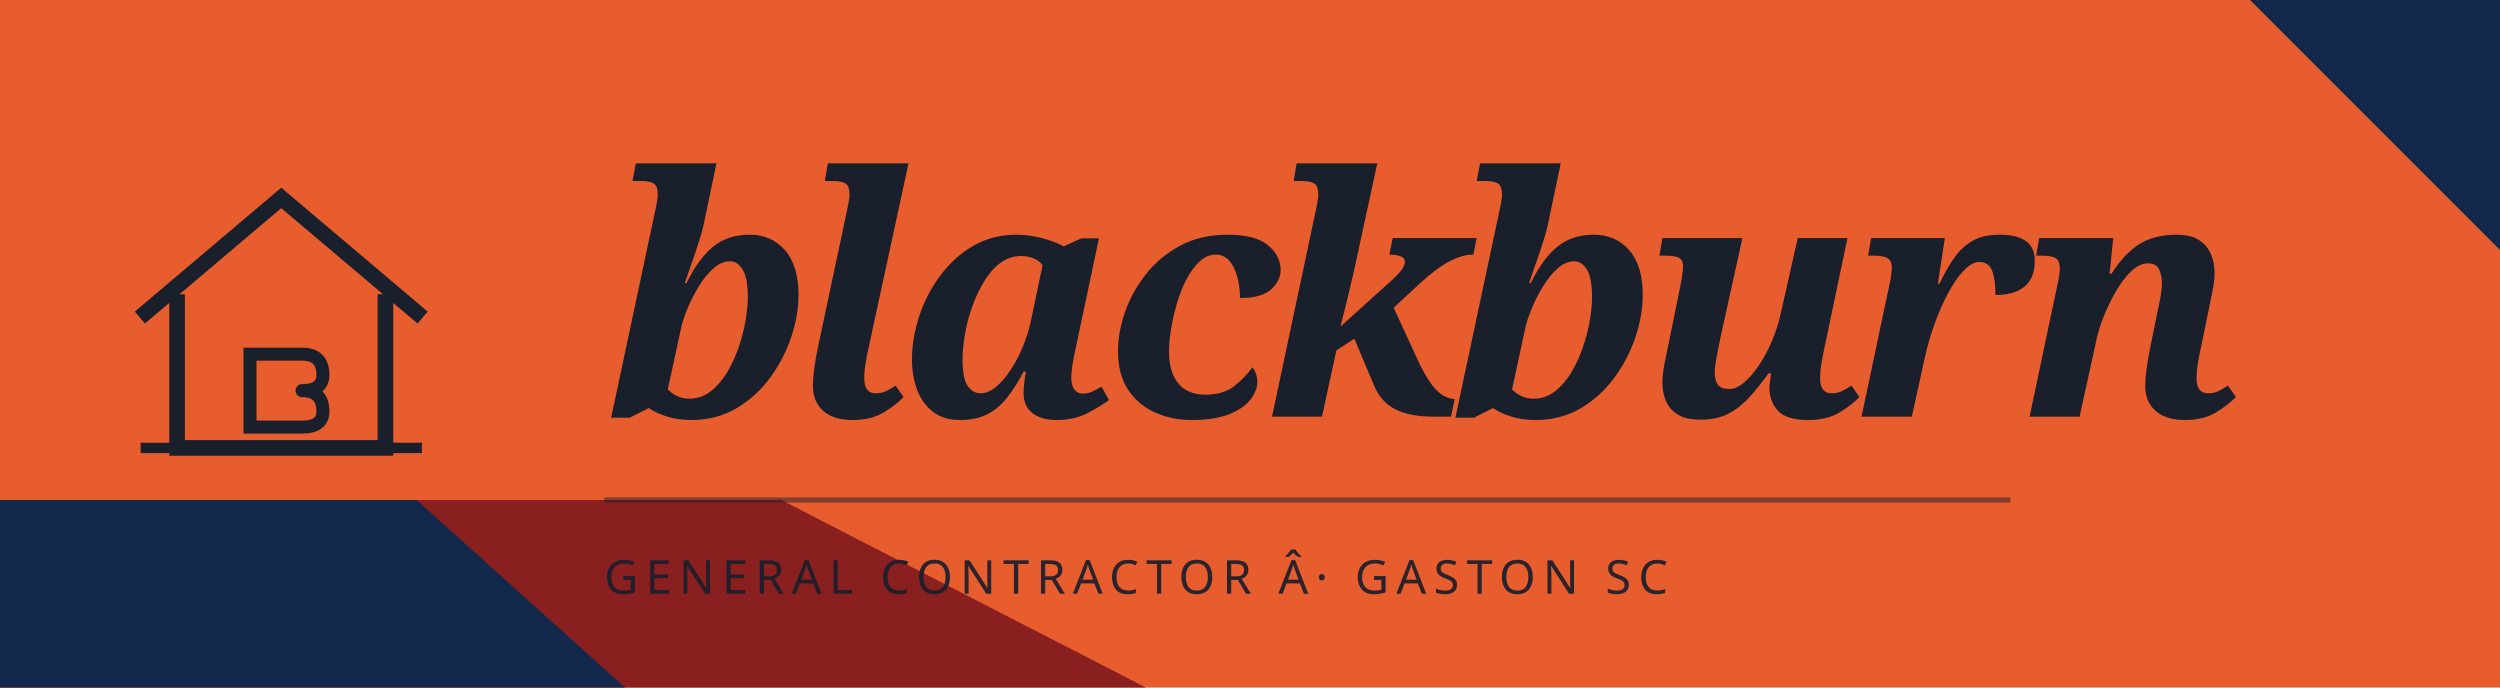
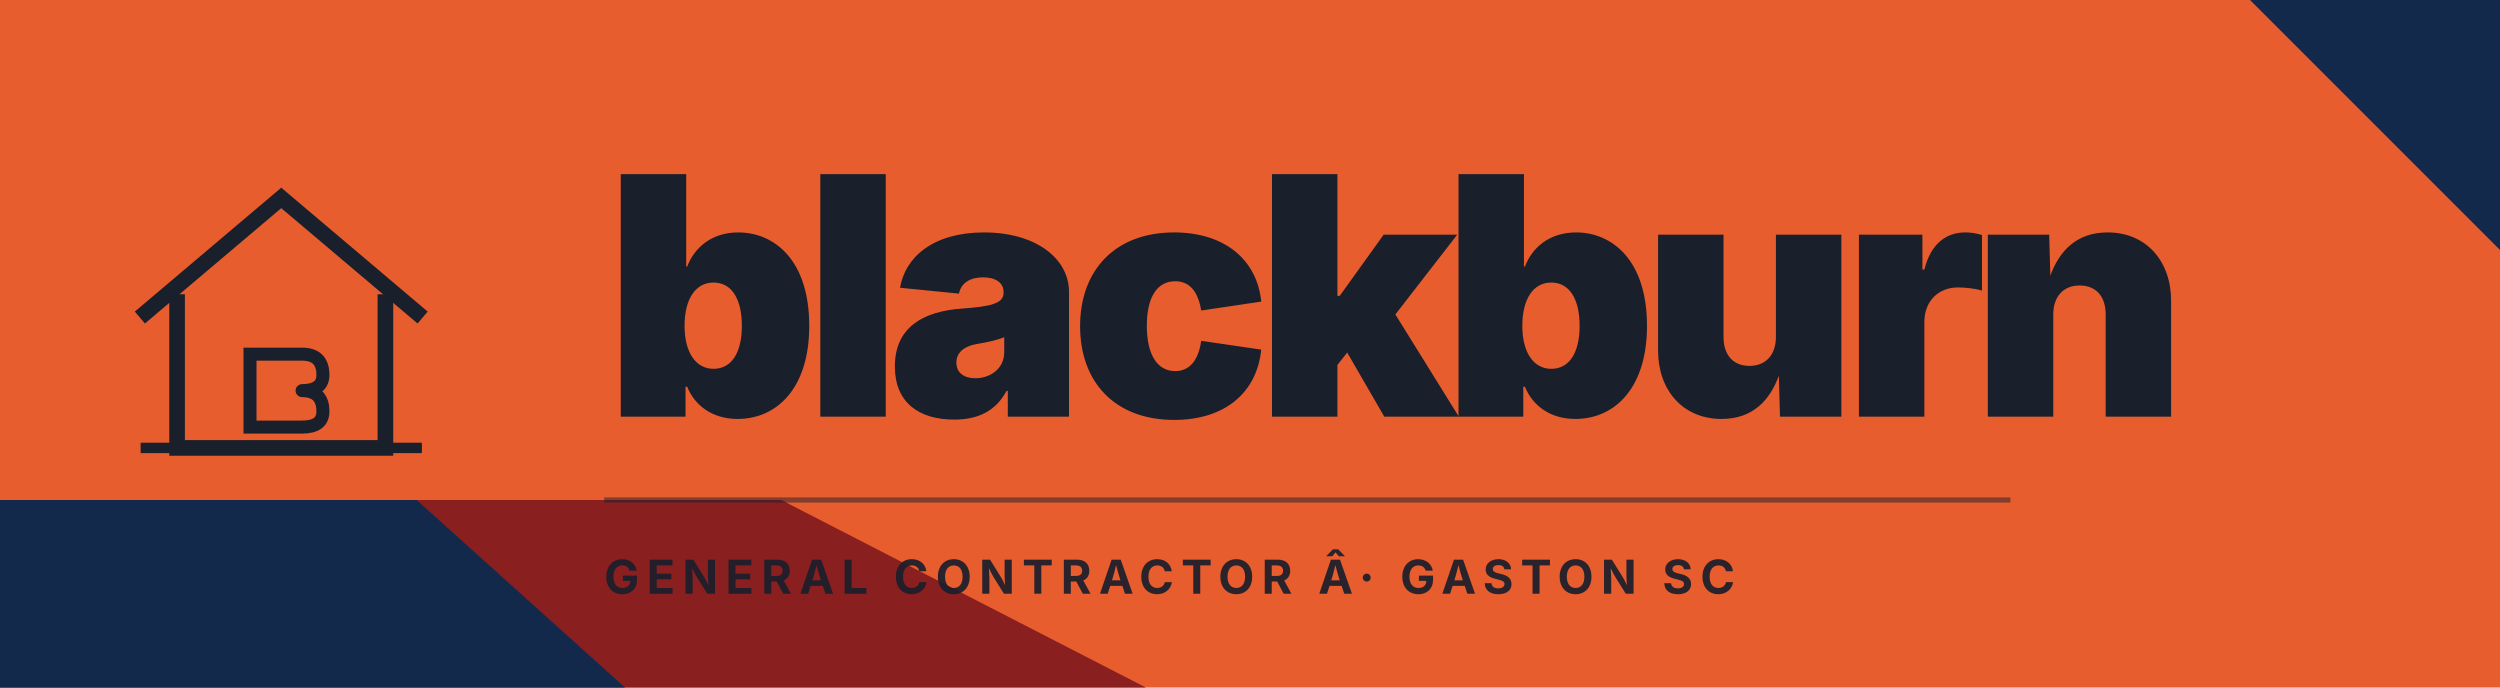
<svg xmlns="http://www.w3.org/2000/svg" viewBox="0 0 480 132" width="480" height="132" preserveAspectRatio="xMidYMid meet">
  <defs>
    <clipPath id="bc">
      <rect width="480" height="132" />
    </clipPath>
  </defs>
  <g clip-path="url(#bc)">
    <rect width="480" height="132" fill="#E85D2E" />
    <polygon points="-20,132 220,132 150,96 -20,96" fill="#8A1F1F" />
    <polygon points="-20,132 120,132 80,96 -20,96" fill="#13294B" />
    <polygon points="480,0 432,0 480,48" fill="#13294B" />
    <g transform="translate(22,30) scale(1)" stroke="#1A1F2C" stroke-width="3" fill="none" stroke-linecap="square" stroke-linejoin="miter">
      <path d="M6 30 L32 8 L58 30" />
      <path d="M12 28 V56 H52 V28" />
      <line x1="6" y1="56" x2="58" y2="56" stroke-width="2" />
      <path d="M26 38 H36 Q40 38 40 42 Q40 45 36 45 Q40 45 40 49 Q40 52 36 52 H26 Z M26 38 V52" stroke-width="2.5" stroke-linejoin="round" />
    </g>
    <line x1="116" y1="96" x2="386" y2="96" stroke="#1A1F2C" stroke-opacity="0.5" stroke-width="1" />
-     <text x="116" y="80" font-family="'Fraunces', 'Iowan Old Style', Georgia, serif" font-style="italic" font-weight="900" font-size="64" letter-spacing="-3" fill="#1A1F2C">blackburn</text>
-     <text x="116" y="114" font-family="'Anton', 'Oswald', 'Arial Narrow', sans-serif" letter-spacing="1.4" font-size="9" fill="#1A1F2C" fill-opacity="0.92" text-transform="uppercase">GENERAL CONTRACTOR  Â·  GASTON SC</text>
+     <text x="116" y="80" font-family="'Inter', sans-serif" font-style="normal" font-weight="900" font-size="64" letter-spacing="-3" fill="#1A1F2C">blackburn</text>
+     <text x="116" y="114" font-family="'Inter', sans-serif" font-weight="700" letter-spacing="1.4" font-size="9" fill="#1A1F2C" fill-opacity="0.92" text-transform="uppercase">GENERAL CONTRACTOR  Â·  GASTON SC</text>
  </g>
</svg>
